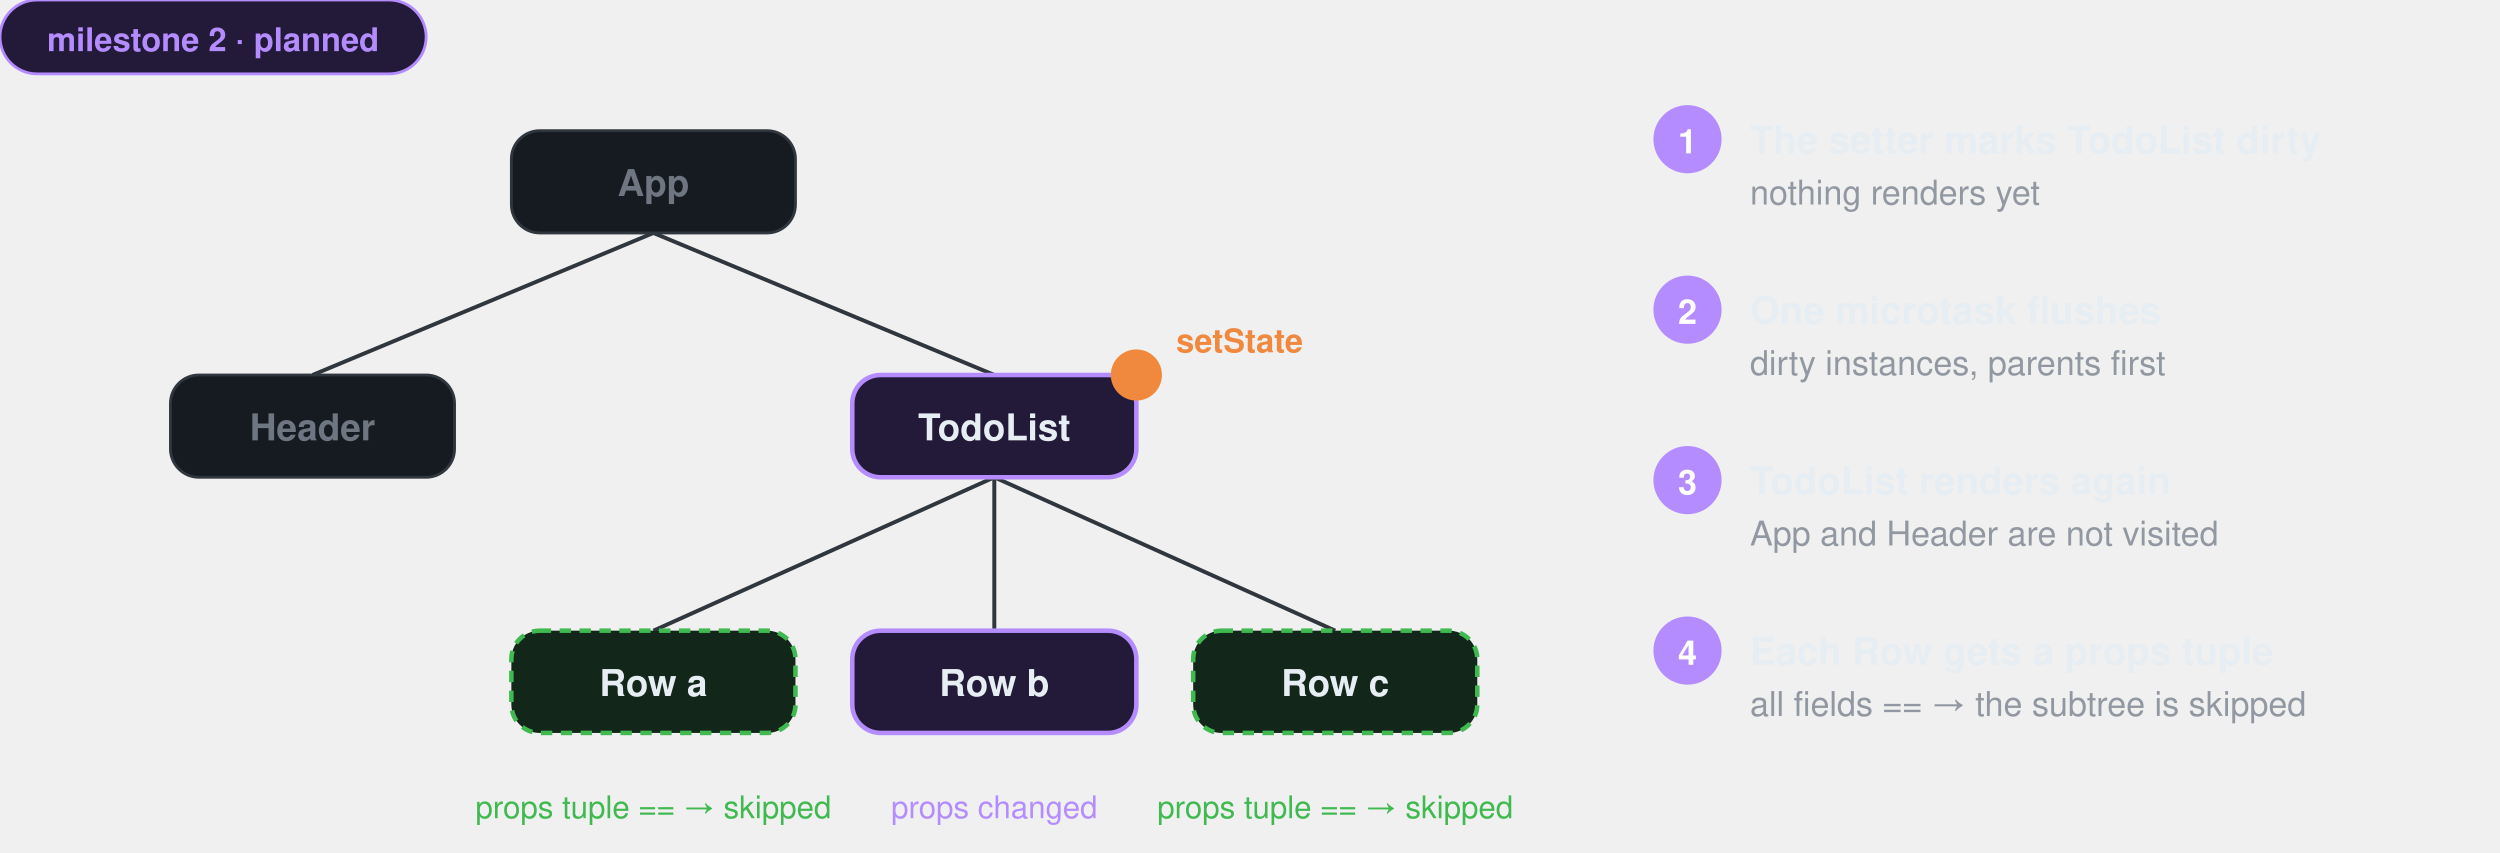
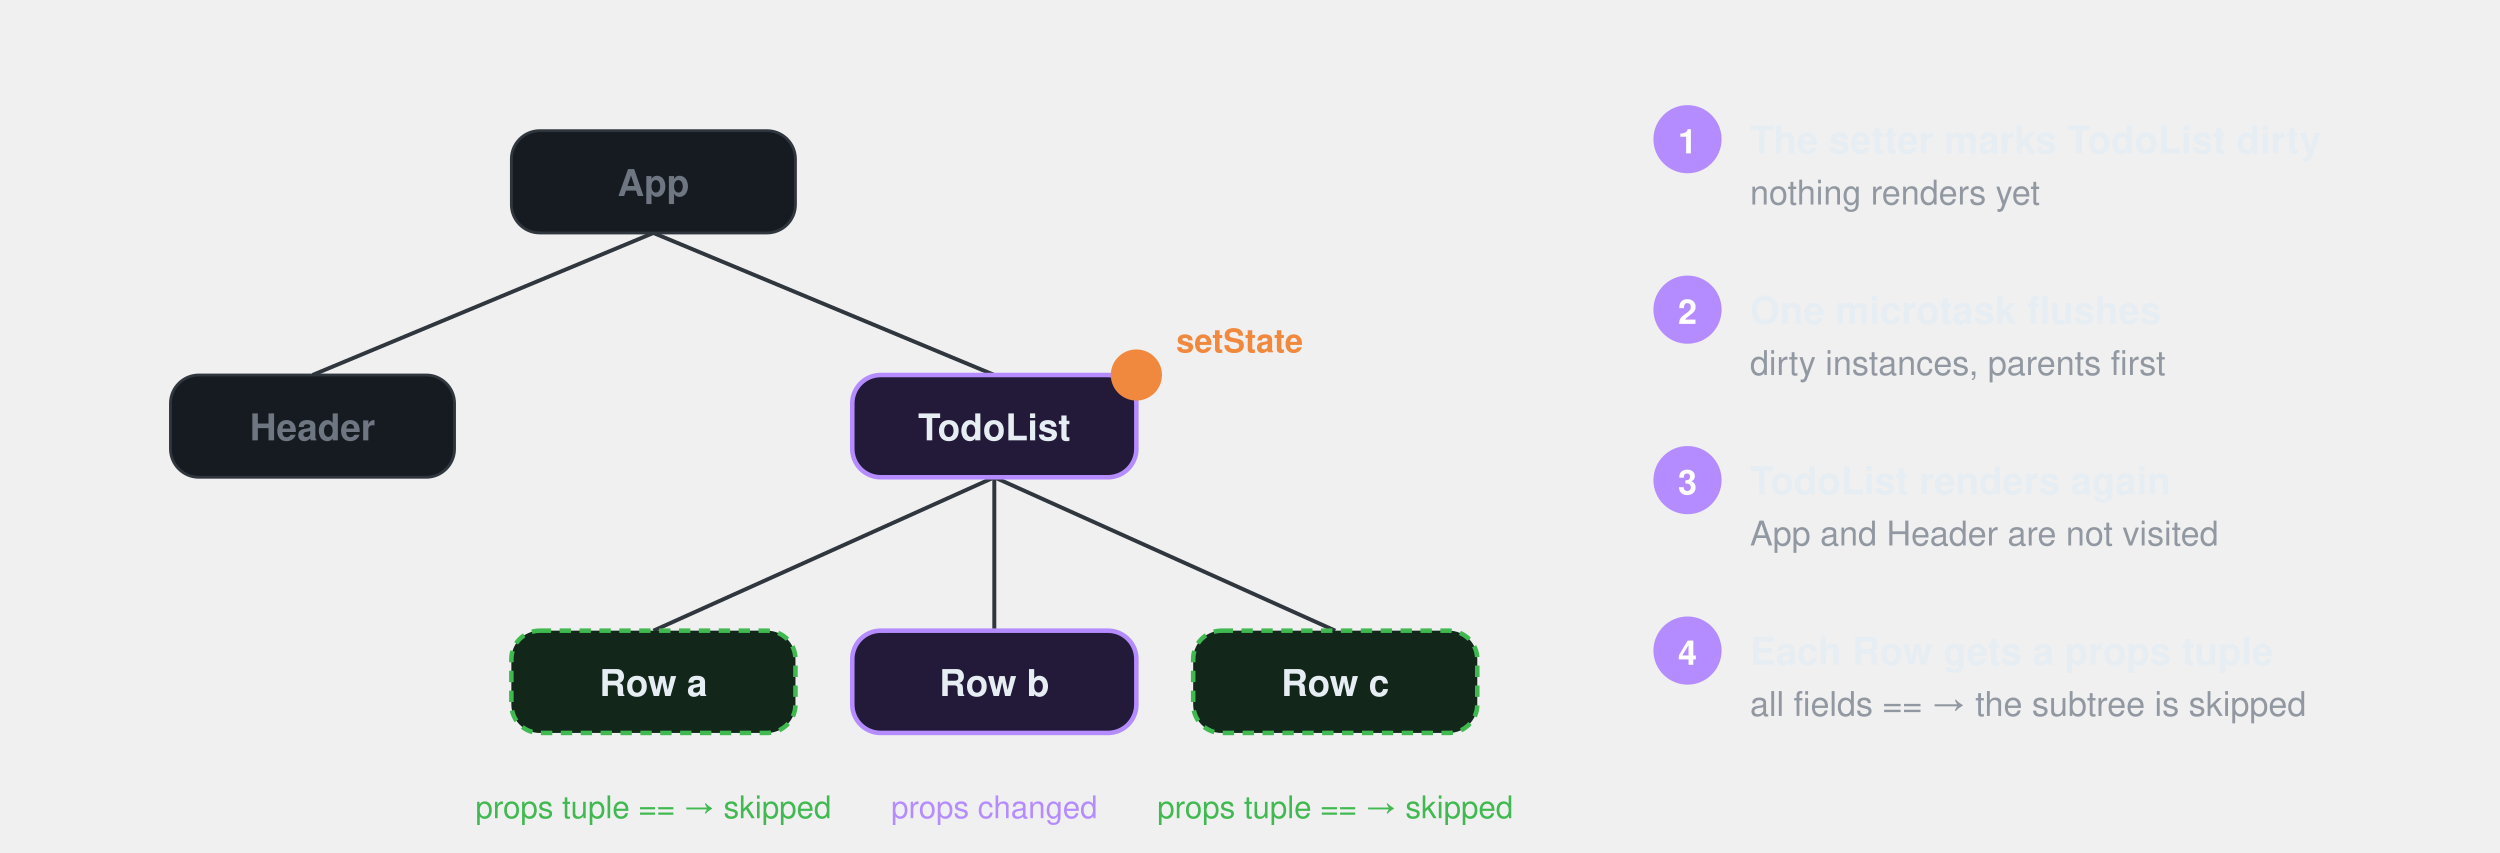
<svg xmlns="http://www.w3.org/2000/svg" viewBox="0 0 880 300" width="880" height="300" role="img" aria-label="A state update in TodoList re-renders TodoList only; App and Header are not visited; Rows whose props are physically equal are skipped">
  <style>text { font-family: -apple-system, BlinkMacSystemFont, 'Segoe UI', Helvetica, Arial, sans-serif; fill: #e6edf3; }.mono { font-family: ui-monospace, SFMono-Regular, Menlo, Consolas, monospace; white-space: pre; }.muted { fill: #9198a1; } .faint { fill: #6e7681; }.accent { fill: #b58cff; } .green { fill: #3fb950; }.orange { fill: #f0883e; } .blue { fill: #58a6ff; }.flow { stroke-dasharray: 6 8; animation: flow 1.1s linear infinite; }@keyframes flow { to { stroke-dashoffset: -28; } }.pulse { animation: pulse 2.2s ease-in-out infinite; }@keyframes pulse { 0%, 100% { opacity: 1; } 50% { opacity: 0.35; } }@media (prefers-reduced-motion: reduce) { .flow, .pulse { animation: none; } }</style>
  <defs>
    <marker id="arrow-muted" viewBox="0 0 10 10" refX="9" refY="5" markerWidth="7" markerHeight="7" orient="auto-start-reverse">
      <path d="M0,0 L10,5 L0,10 z" fill="#9198a1" />
    </marker>
    <marker id="arrow-accent" viewBox="0 0 10 10" refX="9" refY="5" markerWidth="7" markerHeight="7" orient="auto-start-reverse">
      <path d="M0,0 L10,5 L0,10 z" fill="#b58cff" />
    </marker>
    <marker id="arrow-green" viewBox="0 0 10 10" refX="9" refY="5" markerWidth="7" markerHeight="7" orient="auto-start-reverse">
      <path d="M0,0 L10,5 L0,10 z" fill="#3fb950" />
    </marker>
    <marker id="arrow-orange" viewBox="0 0 10 10" refX="9" refY="5" markerWidth="7" markerHeight="7" orient="auto-start-reverse">
      <path d="M0,0 L10,5 L0,10 z" fill="#f0883e" />
    </marker>
    <marker id="arrow-blue" viewBox="0 0 10 10" refX="9" refY="5" markerWidth="7" markerHeight="7" orient="auto-start-reverse">
      <path d="M0,0 L10,5 L0,10 z" fill="#58a6ff" />
    </marker>
  </defs>
-   <rect x="0" y="0" width="150" height="26" rx="13" fill="#221a38" stroke="#b58cff" stroke-width="1" />
-   <text x="75" y="18" font-size="11.5" xml:space="preserve" class="accent" font-weight="600" text-anchor="middle">milestone 2 · planned</text>
  <line x1="230" y1="82" x2="110" y2="132" stroke="#30363d" stroke-width="1.4" />
  <line x1="230" y1="82" x2="350" y2="132" stroke="#30363d" stroke-width="1.4" />
  <line x1="350" y1="168" x2="230" y2="222" stroke="#30363d" stroke-width="1.4" />
  <line x1="350" y1="168" x2="350" y2="222" stroke="#30363d" stroke-width="1.4" />
  <line x1="350" y1="168" x2="470" y2="222" stroke="#30363d" stroke-width="1.4" />
  <rect x="180" y="46" width="100" height="36" rx="10" fill="#161b22" stroke="#30363d" stroke-width="1" />
  <text x="230" y="69" font-size="13" xml:space="preserve" class="faint" font-weight="600" text-anchor="middle">App</text>
  <rect x="60" y="132" width="100" height="36" rx="10" fill="#161b22" stroke="#30363d" stroke-width="1" />
  <text x="110" y="155" font-size="13" xml:space="preserve" class="faint" font-weight="600" text-anchor="middle">Header</text>
  <rect x="300" y="132" width="100" height="36" rx="10" fill="#221a38" stroke="#b58cff" stroke-width="1.6" />
  <text x="350" y="155" font-size="13" xml:space="preserve" font-weight="600" text-anchor="middle">TodoList</text>
  <rect x="180" y="222" width="100" height="36" rx="10" fill="#12261a" stroke="#3fb950" stroke-width="1.6" stroke-dasharray="4 3" />
  <text x="230" y="245" font-size="13" xml:space="preserve" font-weight="600" text-anchor="middle">Row a</text>
  <rect x="300" y="222" width="100" height="36" rx="10" fill="#221a38" stroke="#b58cff" stroke-width="1.6" />
  <text x="350" y="245" font-size="13" xml:space="preserve" font-weight="600" text-anchor="middle">Row b</text>
  <rect x="420" y="222" width="100" height="36" rx="10" fill="#12261a" stroke="#3fb950" stroke-width="1.6" stroke-dasharray="4 3" />
  <text x="470" y="245" font-size="13" xml:space="preserve" font-weight="600" text-anchor="middle">Row c</text>
  <circle cx="400" cy="132" r="9" fill="#f0883e" class="pulse" />
  <text x="414" y="124" font-size="11.5" xml:space="preserve" class="orange" font-weight="600">setState</text>
  <text x="230" y="288" font-size="11" xml:space="preserve" class="green" text-anchor="middle">props tuple == → skipped</text>
  <text x="470" y="288" font-size="11" xml:space="preserve" class="green" text-anchor="middle">props tuple == → skipped</text>
  <text x="350" y="288" font-size="11" xml:space="preserve" class="accent" text-anchor="middle">props changed</text>
  <circle cx="594" cy="49" r="12" fill="#b58cff" />
  <text x="594" y="54" font-size="12" xml:space="preserve" style="fill:#ffffff" font-weight="700" text-anchor="middle">1</text>
  <text x="616" y="54" font-size="13.5" xml:space="preserve" font-weight="600">The setter marks TodoList dirty</text>
  <text x="616" y="72" font-size="12" xml:space="preserve" class="muted">nothing renders yet</text>
  <circle cx="594" cy="109" r="12" fill="#b58cff" />
  <text x="594" y="114" font-size="12" xml:space="preserve" style="fill:#ffffff" font-weight="700" text-anchor="middle">2</text>
  <text x="616" y="114" font-size="13.5" xml:space="preserve" font-weight="600">One microtask flushes</text>
  <text x="616" y="132" font-size="12" xml:space="preserve" class="muted">dirty instances, parents first</text>
  <circle cx="594" cy="169" r="12" fill="#b58cff" />
  <text x="594" y="174" font-size="12" xml:space="preserve" style="fill:#ffffff" font-weight="700" text-anchor="middle">3</text>
  <text x="616" y="174" font-size="13.5" xml:space="preserve" font-weight="600">TodoList renders again</text>
  <text x="616" y="192" font-size="12" xml:space="preserve" class="muted">App and Header are not visited</text>
  <circle cx="594" cy="229" r="12" fill="#b58cff" />
  <text x="594" y="234" font-size="12" xml:space="preserve" style="fill:#ffffff" font-weight="700" text-anchor="middle">4</text>
  <text x="616" y="234" font-size="13.5" xml:space="preserve" font-weight="600">Each Row gets a props tuple</text>
  <text x="616" y="252" font-size="12" xml:space="preserve" class="muted">all fields == → the subtree is skipped</text>
</svg>
